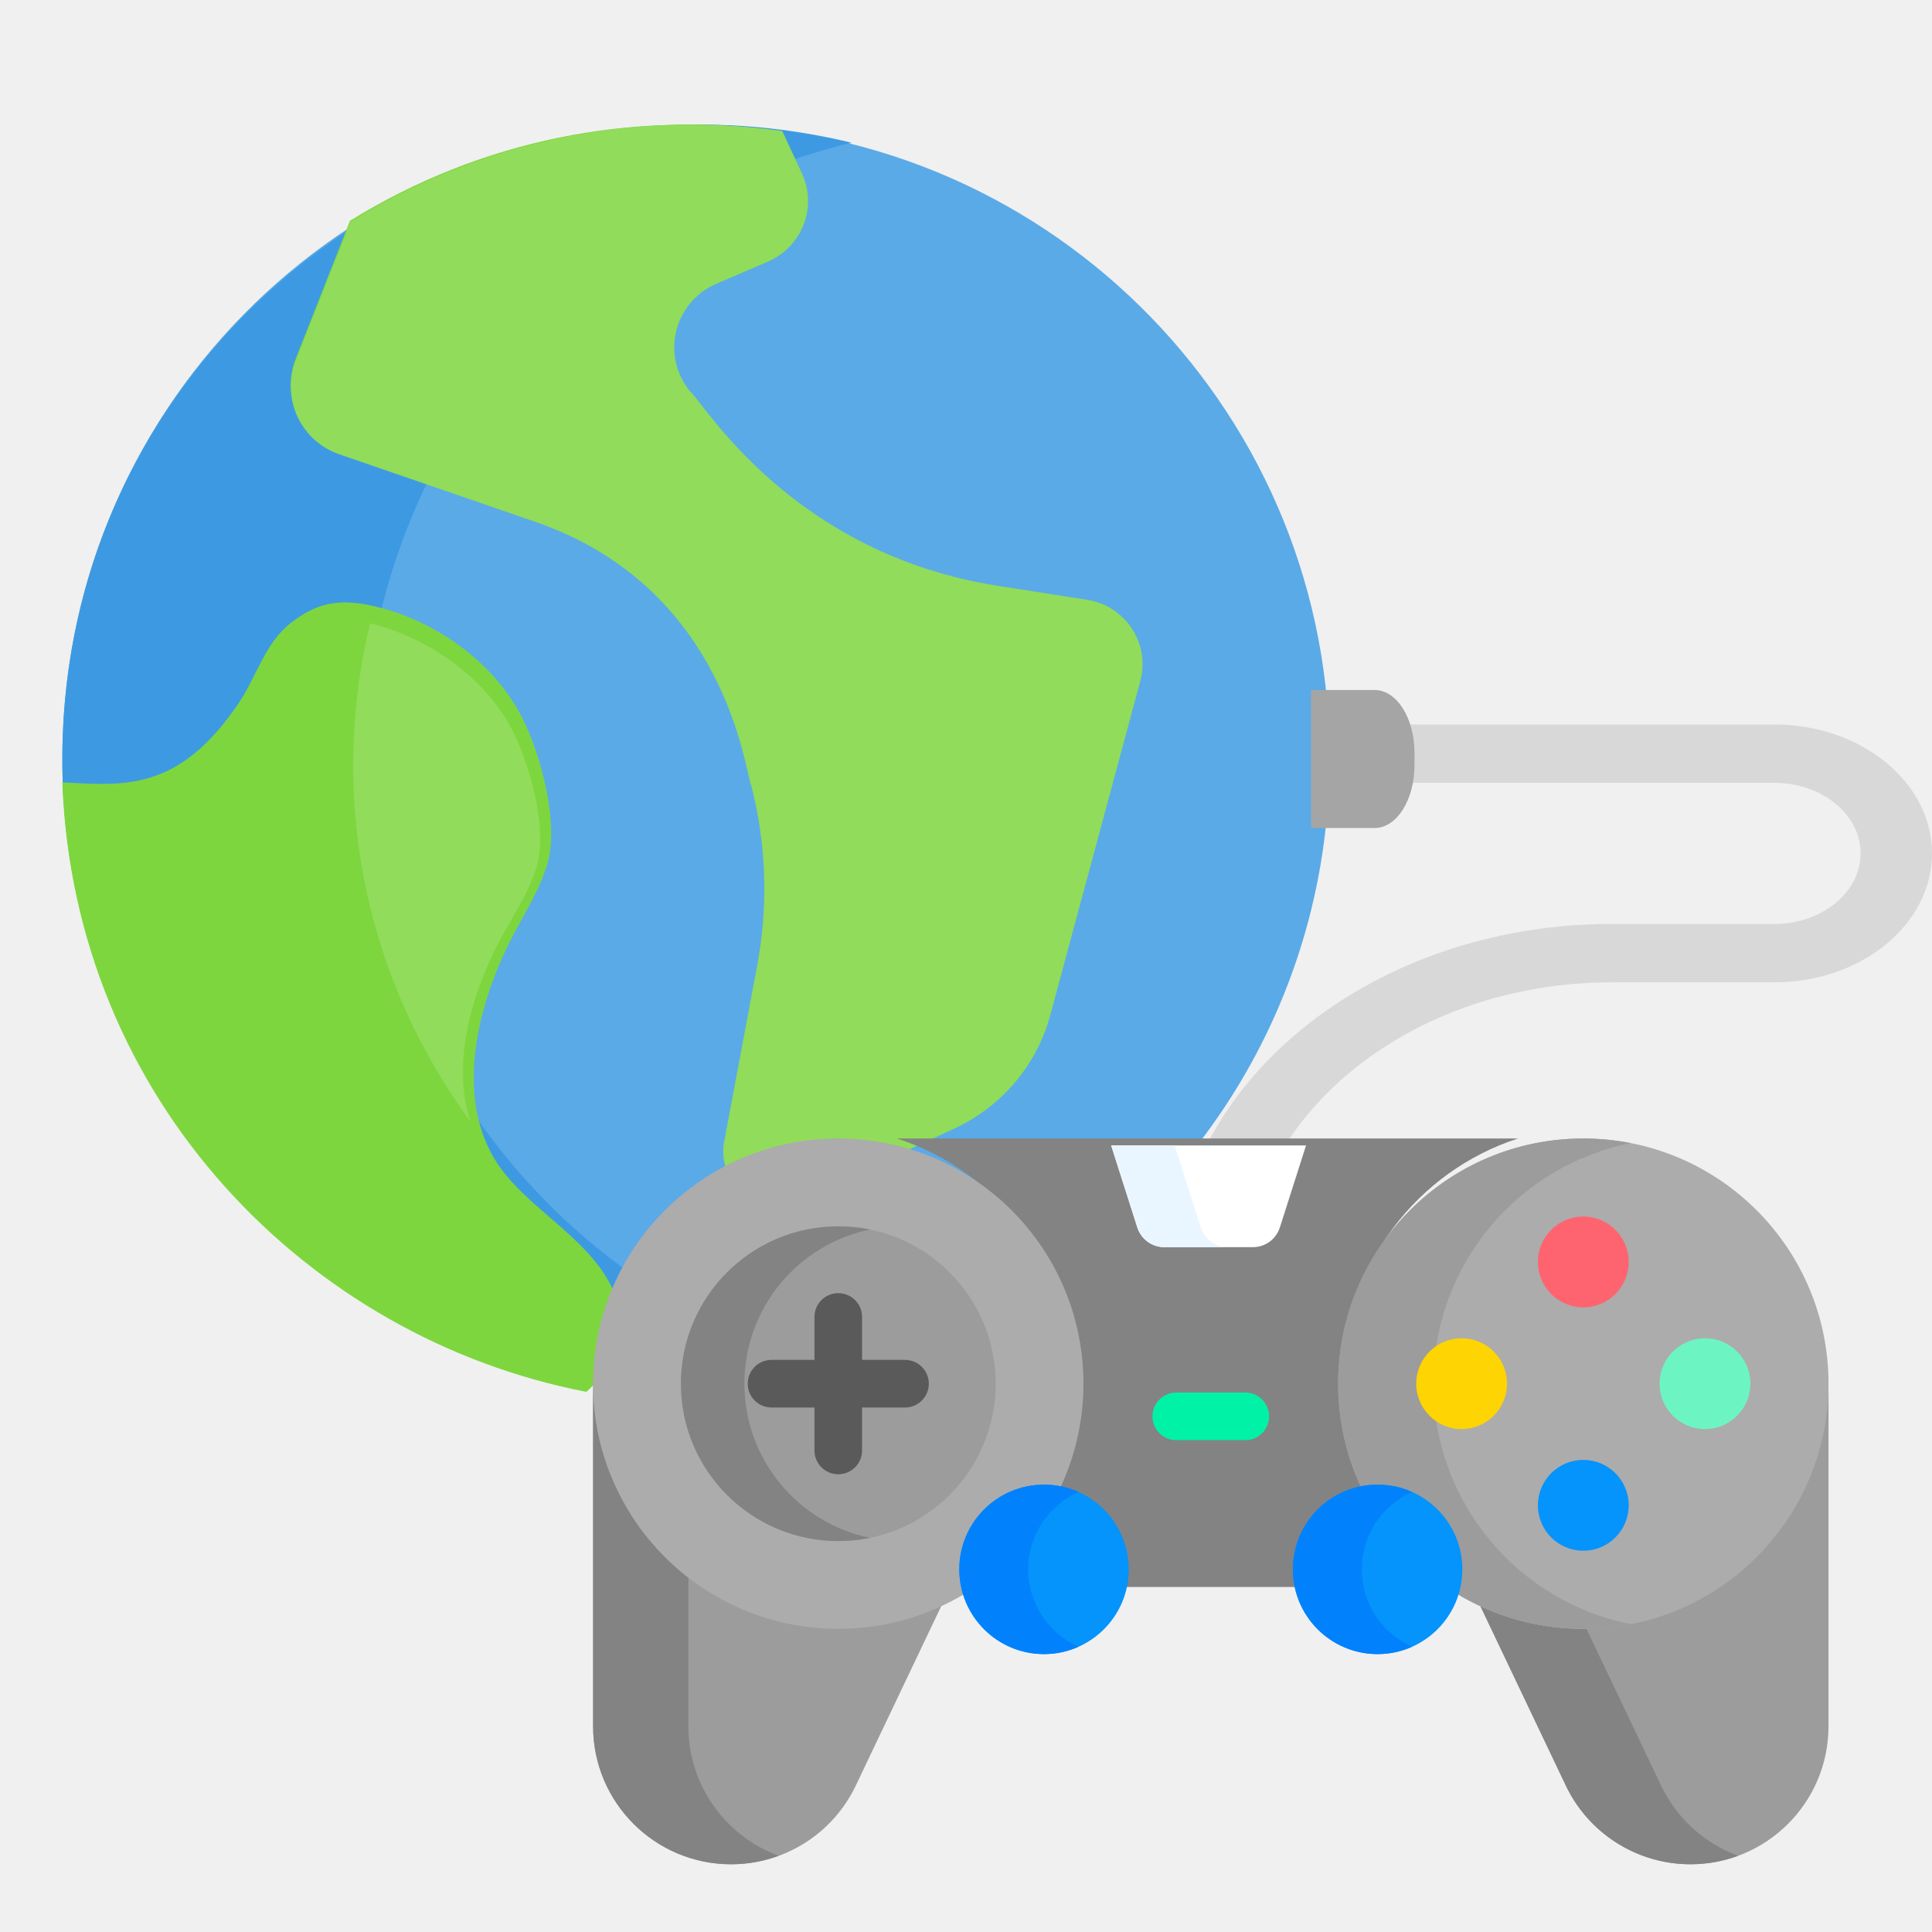
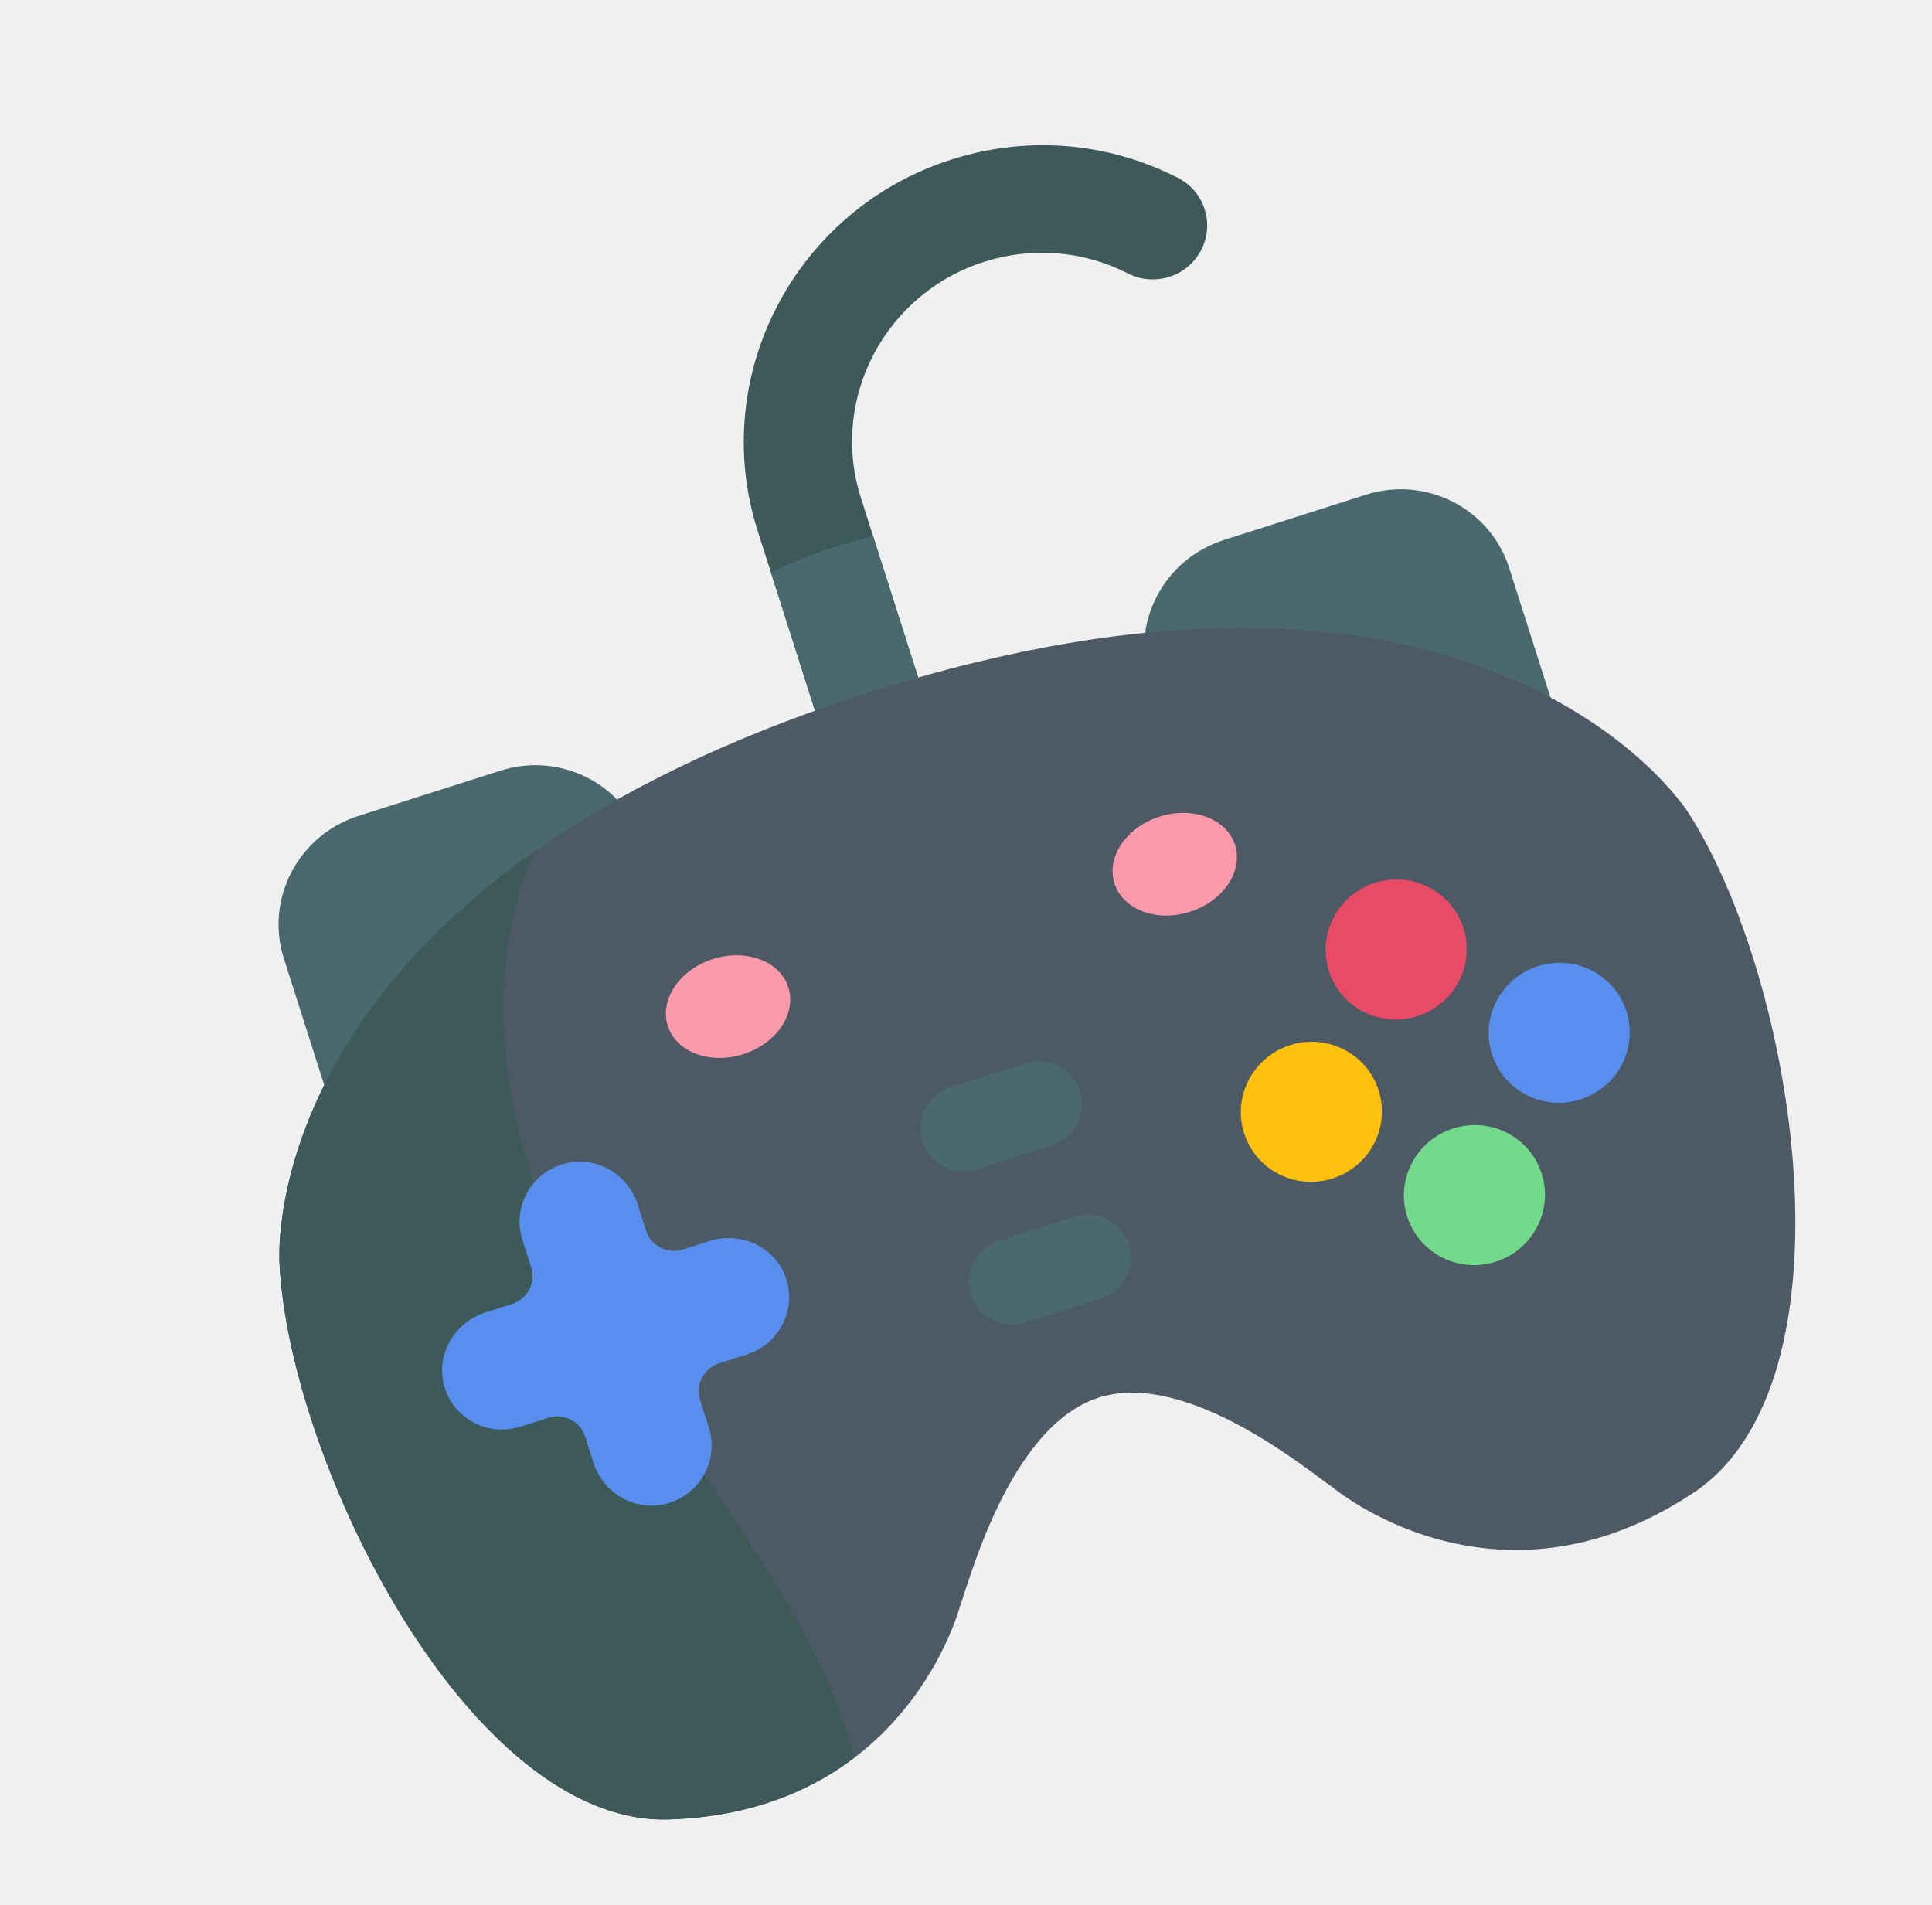
- <svg xmlns="http://www.w3.org/2000/svg" width="82" height="82" viewBox="0 0 82 82" fill="none">
-   <path d="M2.667 31.129C3.241 16.296 15.736 4.737 30.577 5.311C45.418 5.885 56.984 18.375 56.41 33.208C56.053 42.431 51.085 50.391 43.807 54.955C25.641 66.365 1.833 52.672 2.667 31.129Z" fill="#5AAAE7" />
-   <path d="M36.151 58.314C18.986 62.447 1.96 49.241 2.667 31.146C3.339 13.947 19.733 2.093 36.144 6.057C24.535 8.84 15.931 18.983 15.457 31.146C14.948 44.16 23.858 55.37 36.151 58.314Z" fill="#3D9AE2" />
-   <path d="M33.505 6.627C26.586 8.881 20.866 13.838 17.674 20.279L14.38 19.146C12.756 18.585 11.926 16.8 12.554 15.214C13.063 13.922 11.302 18.39 14.857 9.37C20.445 5.913 26.826 4.694 33.01 5.558L33.012 5.561L33.505 6.627Z" fill="#7ED63E" />
-   <path d="M26.452 56.551C26.447 57.941 25.742 58.24 24.889 59.075C13.103 56.803 3.139 46.712 2.646 33.208C5.204 33.327 7.583 33.67 10.176 29.773C10.898 28.688 11.254 27.291 12.34 26.442C13.416 25.601 14.332 25.415 15.671 25.685C18.326 26.223 20.945 28.04 22.183 30.501C22.964 32.056 23.736 34.957 23.234 36.657C22.883 37.849 22.174 38.894 21.625 39.993C20.12 43.014 19.192 47.166 21.506 49.913C22.619 51.234 24.127 52.168 25.226 53.5C25.915 54.33 26.455 55.448 26.452 56.551Z" fill="#7ED63E" />
-   <path d="M21.718 30.942C20.559 28.735 18.186 27.071 15.71 26.452C15.317 28.066 15.078 29.739 15.01 31.451C14.77 37.455 16.636 43.066 19.973 47.613C19.163 45.191 19.987 42.267 21.162 40.005C21.709 38.956 22.415 37.958 22.765 36.82C23.266 35.197 22.497 32.427 21.718 30.942Z" fill="#91DC5A" />
-   <path d="M51.301 55.643C51.3 55.643 51.298 55.643 51.296 55.643C50.46 55.641 49.784 55.085 49.786 54.4C49.817 46.027 58.171 39.215 68.409 39.215H75.31C77.329 39.215 78.971 37.872 78.971 36.221C78.971 34.571 77.329 33.227 75.31 33.227H58.269C57.432 33.227 56.754 32.673 56.754 31.989C56.754 31.305 57.432 30.75 58.269 30.75H75.31C78.999 30.75 82 33.204 82 36.221C82 39.239 78.999 41.693 75.31 41.693H68.409C59.836 41.693 52.841 47.397 52.816 54.408C52.813 55.091 52.136 55.643 51.301 55.643Z" fill="#D8D8D8" />
-   <path d="M55.643 29.286H58.346C59.279 29.286 60.035 30.478 60.035 31.948V32.481C60.035 33.951 59.279 35.143 58.346 35.143H55.643V29.286Z" fill="#A5A5A5" />
-   <path d="M59.163 59.696H55.425C54.752 59.696 54.206 59.151 54.206 58.477V56.852C54.206 55.731 55.117 54.82 56.238 54.82H58.351C59.471 54.82 60.383 55.731 60.383 56.852V58.477C60.383 59.151 59.837 59.696 59.163 59.696ZM58.351 57.258H58.352H58.351Z" fill="#5C666D" />
-   <path d="M48.399 28.902L44.576 43.089C44.004 45.209 42.515 46.969 40.508 47.898L33.952 50.923C32.267 51.701 30.398 50.267 30.736 48.454L32.139 40.967C32.613 38.439 32.527 35.839 31.887 33.346C31.626 32.825 30.878 24.959 22.717 22.148L14.399 19.281C12.761 18.715 11.922 16.912 12.555 15.31L14.88 9.407C20.299 6.031 26.76 4.662 33.201 5.558L34.037 7.362C34.699 8.792 34.046 10.479 32.591 11.106L30.407 12.042C28.604 12.818 28.043 15.082 29.28 16.598C29.916 17.167 33.63 23.506 42.39 24.871L46.138 25.456C47.773 25.712 48.826 27.315 48.399 28.902Z" fill="#91DC5A" />
-   <path d="M45.475 58.458C45.475 60.114 45.093 61.682 44.412 63.082C46.147 63.345 47.481 64.839 47.481 66.637C47.481 66.883 47.456 67.124 47.408 67.356H55.092C55.044 67.124 55.019 66.883 55.019 66.637C55.019 64.839 56.353 63.345 58.088 63.082C57.407 61.682 57.025 60.114 57.025 58.458C57.025 53.73 60.136 49.713 64.428 48.321H38.071C42.364 49.713 45.475 53.73 45.475 58.458Z" fill="#838383" />
-   <path d="M47.161 48.616L48.272 52.098C48.431 52.595 48.893 52.933 49.415 52.933H53.179C53.701 52.933 54.163 52.595 54.321 52.098L55.432 48.616H47.161Z" fill="white" />
-   <path d="M50.967 52.098L49.856 48.616H47.161L48.272 52.098C48.431 52.595 48.893 52.933 49.415 52.933H52.109C51.587 52.933 51.126 52.595 50.967 52.098Z" fill="#EAF6FF" />
-   <path d="M52.854 61.125H49.925C49.367 61.125 48.914 60.672 48.914 60.114C48.914 59.556 49.366 59.104 49.925 59.104H52.854C53.412 59.104 53.864 59.556 53.864 60.114C53.864 60.672 53.412 61.125 52.854 61.125Z" fill="#00F2A6" />
-   <path d="M35.579 69.004C29.913 69.004 25.304 64.394 25.304 58.729C25.304 58.624 25.308 58.52 25.312 58.416L25.173 58.43V73.268C25.173 76.503 27.796 79.126 31.032 79.126C33.291 79.126 35.35 77.827 36.321 75.787L40.036 67.986C38.687 68.638 37.175 69.004 35.579 69.004Z" fill="#9C9C9C" />
-   <path d="M29.215 73.266V66.957C26.757 65.054 25.173 62.076 25.173 58.727V73.266C25.173 76.502 27.796 79.125 31.032 79.125C31.733 79.125 32.414 78.999 33.05 78.766C30.811 77.942 29.215 75.79 29.215 73.266Z" fill="#838383" />
-   <path d="M40.845 66.608C40.845 64.697 42.4 63.143 44.311 63.143C44.537 63.143 44.758 63.165 44.973 63.207C45.621 61.85 45.985 60.331 45.985 58.727C45.985 52.98 41.326 48.321 35.579 48.321C29.832 48.321 25.173 52.98 25.173 58.727C25.173 64.474 29.832 69.133 35.579 69.133C37.563 69.133 39.417 68.577 40.994 67.614C40.898 67.295 40.845 66.958 40.845 66.608Z" fill="#ACACAC" />
-   <path d="M35.58 65.408C39.269 65.408 42.26 62.417 42.26 58.728C42.26 55.039 39.269 52.049 35.58 52.049C31.891 52.049 28.9 55.039 28.9 58.728C28.9 62.417 31.891 65.408 35.58 65.408Z" fill="#9C9C9C" />
-   <path d="M31.595 58.728C31.595 55.501 33.884 52.808 36.927 52.185C36.492 52.096 36.041 52.049 35.58 52.049C31.891 52.049 28.9 55.039 28.9 58.728C28.9 62.417 31.891 65.408 35.58 65.408C36.041 65.408 36.492 65.361 36.927 65.272C33.884 64.648 31.595 61.956 31.595 58.728Z" fill="#838383" />
-   <path d="M44.311 70.205C46.297 70.205 47.908 68.594 47.908 66.608C47.908 64.622 46.297 63.012 44.311 63.012C42.325 63.012 40.715 64.622 40.715 66.608C40.715 68.594 42.325 70.205 44.311 70.205Z" fill="#0593FC" />
-   <path d="M43.639 66.608C43.639 65.143 44.516 63.883 45.773 63.322C45.326 63.123 44.832 63.012 44.311 63.012C42.325 63.012 40.715 64.622 40.715 66.608C40.715 68.594 42.325 70.205 44.311 70.205C44.832 70.205 45.326 70.093 45.773 69.894C44.516 69.334 43.639 68.074 43.639 66.608Z" fill="#0182FC" />
-   <path d="M38.411 57.718H36.589V55.895C36.589 55.337 36.137 54.885 35.579 54.885C35.02 54.885 34.568 55.337 34.568 55.895V57.718H32.746C32.188 57.718 31.735 58.17 31.735 58.728C31.735 59.286 32.188 59.739 32.746 59.739H34.568V61.561C34.568 62.119 35.02 62.572 35.579 62.572C36.137 62.572 36.589 62.119 36.589 61.561V59.739H38.411C38.969 59.739 39.422 59.286 39.422 58.728C39.422 58.17 38.97 57.718 38.411 57.718Z" fill="#5A5A5A" />
-   <path d="M77.47 58.973C77.339 64.525 72.785 69.003 67.201 69.003C65.605 69.003 64.093 68.637 62.744 67.985L66.459 75.785C67.43 77.826 69.489 79.125 71.748 79.125C74.984 79.125 77.607 76.502 77.607 73.266V58.99L77.47 58.973Z" fill="#9C9C9C" />
-   <path d="M70.501 75.785L67.332 69.13C67.288 69.13 67.245 69.133 67.202 69.133C65.641 69.133 64.162 68.787 62.834 68.172L66.459 75.785C67.431 77.825 69.489 79.125 71.749 79.125C72.46 79.125 73.142 78.998 73.772 78.766C72.358 78.247 71.171 77.192 70.501 75.785Z" fill="#838383" />
-   <path d="M67.201 48.321C61.454 48.321 56.795 52.98 56.795 58.727C56.795 60.331 57.159 61.85 57.807 63.207C58.021 63.165 58.242 63.143 58.469 63.143C60.38 63.143 61.934 64.697 61.934 66.608C61.934 66.958 61.882 67.295 61.785 67.614C63.363 68.577 65.217 69.133 67.201 69.133C72.948 69.133 77.607 64.474 77.607 58.727C77.607 52.98 72.948 48.321 67.201 48.321Z" fill="#ACACAC" />
-   <path d="M60.837 58.727C60.837 53.671 64.442 49.459 69.222 48.519C68.568 48.39 67.893 48.321 67.201 48.321C61.454 48.321 56.795 52.98 56.795 58.727C56.795 60.331 57.159 61.85 57.807 63.207C58.021 63.165 58.242 63.143 58.469 63.143C60.38 63.143 61.934 64.697 61.934 66.608C61.934 66.958 61.882 67.295 61.785 67.614C63.363 68.577 65.217 69.133 67.201 69.133C67.892 69.133 68.568 69.064 69.222 68.935C64.442 67.994 60.837 63.782 60.837 58.727Z" fill="#9C9C9C" />
-   <path d="M62.036 60.654C63.101 60.654 63.963 59.791 63.963 58.727C63.963 57.662 63.101 56.8 62.036 56.8C60.972 56.8 60.109 57.662 60.109 58.727C60.109 59.791 60.972 60.654 62.036 60.654Z" fill="#FED402" />
-   <path d="M72.365 60.654C73.429 60.654 74.292 59.791 74.292 58.727C74.292 57.662 73.429 56.8 72.365 56.8C71.3 56.8 70.438 57.662 70.438 58.727C70.438 59.791 71.3 60.654 72.365 60.654Z" fill="#6CF5C2" />
-   <path d="M67.201 55.489C68.265 55.489 69.127 54.626 69.127 53.561C69.127 52.497 68.265 51.634 67.201 51.634C66.136 51.634 65.273 52.497 65.273 53.561C65.273 54.626 66.136 55.489 67.201 55.489Z" fill="#FE646F" />
-   <path d="M67.201 65.817C68.265 65.817 69.127 64.954 69.127 63.89C69.127 62.826 68.265 61.963 67.201 61.963C66.136 61.963 65.273 62.826 65.273 63.89C65.273 64.954 66.136 65.817 67.201 65.817Z" fill="#0593FC" />
-   <path d="M58.469 70.205C60.456 70.205 62.066 68.594 62.066 66.608C62.066 64.622 60.456 63.012 58.469 63.012C56.483 63.012 54.873 64.622 54.873 66.608C54.873 68.594 56.483 70.205 58.469 70.205Z" fill="#0593FC" />
-   <path d="M57.797 66.608C57.797 65.143 58.674 63.883 59.931 63.322C59.485 63.123 58.99 63.012 58.469 63.012C56.483 63.012 54.873 64.622 54.873 66.608C54.873 68.594 56.483 70.205 58.469 70.205C58.99 70.205 59.485 70.093 59.931 69.894C58.674 69.334 57.797 68.074 57.797 66.608Z" fill="#0182FC" />
+ <svg xmlns="http://www.w3.org/2000/svg" width="71" height="70" viewBox="0 0 71 70" fill="none">
+   <g clip-path="url(#clip0)">
+     <path d="M25.876 37.971L12.652 42.187L10.433 35.228C9.734 33.037 10.961 30.689 13.172 29.984L18.388 28.321C20.599 27.616 22.959 28.821 23.657 31.012L25.876 37.971Z" fill="#4A696F" />
+     <path d="M57.68 27.831L44.456 32.047L42.238 25.088C41.539 22.897 42.766 20.549 44.977 19.844L50.193 18.181C52.404 17.476 54.764 18.681 55.462 20.872L57.681 27.831L57.68 27.831Z" fill="#4A696F" />
+     <path d="M34.986 35.353C33.938 35.687 32.82 35.116 32.489 34.078L27.841 19.5C26.027 13.811 29.223 7.693 34.965 5.863C37.746 4.976 40.703 5.216 43.291 6.537C44.266 7.035 44.645 8.225 44.139 9.196C43.632 10.166 42.43 10.549 41.455 10.051C39.811 9.211 37.931 9.059 36.163 9.622C32.514 10.786 30.483 14.674 31.636 18.29L36.283 32.868C36.614 33.907 36.033 35.019 34.986 35.353Z" fill="#3E5959" />
+     <path d="M28.33 21.032L32.489 34.078C32.82 35.116 33.938 35.687 34.986 35.353C36.034 35.019 36.615 33.907 36.284 32.868L32.087 19.706C30.602 20.06 29.349 20.54 28.33 21.032Z" fill="#4A696F" />
+     <path d="M62.067 29.898C61.105 28.395 53.173 18.676 31.952 25.442C10.73 32.207 10.185 44.629 10.271 46.412C10.622 53.703 17.24 67.099 24.594 66.862C33.352 66.579 35.285 59.003 35.285 59.003C35.587 58.261 37.063 52.417 40.379 51.36C43.695 50.303 48.281 54.214 48.957 54.644C48.957 54.644 54.918 59.703 62.224 54.865C68.358 50.802 66.001 36.047 62.067 29.898Z" fill="#4D5A65" />
+     <path d="M10.271 46.412C10.621 53.703 17.24 67.099 24.593 66.862C27.6 66.764 29.801 65.808 31.397 64.594C30.275 60.409 28.265 57.691 22.845 49.704C15.508 38.894 19.672 31.27 19.672 31.27C10.499 37.714 10.206 45.071 10.271 46.412Z" fill="#3E5959" />
+     <path d="M53.78 34.106C54.211 35.458 53.454 36.908 52.089 37.343C50.724 37.778 49.268 37.034 48.837 35.682C48.405 34.329 49.163 32.88 50.527 32.444C51.893 32.009 53.349 32.753 53.78 34.106Z" fill="#E94B67" />
+     <path d="M56.657 43.13C57.088 44.482 56.331 45.932 54.966 46.367C53.601 46.802 52.145 46.058 51.713 44.706C51.282 43.353 52.039 41.904 53.404 41.469C54.77 41.034 56.226 41.777 56.657 43.13Z" fill="#73DA8C" />
+     <path d="M59.772 37.166C60.203 38.518 59.446 39.968 58.081 40.403C56.716 40.838 55.26 40.094 54.829 38.742C54.397 37.389 55.155 35.94 56.52 35.505C57.885 35.07 59.341 35.813 59.772 37.166Z" fill="#588FEF" />
+     <path d="M50.665 40.069C51.096 41.422 50.339 42.871 48.974 43.306C47.609 43.742 46.152 42.998 45.721 41.645C45.29 40.293 46.047 38.844 47.412 38.408C48.777 37.973 50.234 38.717 50.665 40.069Z" fill="#FFC10E" />
+     <path d="M26.069 45.607L25.099 45.916C24.529 46.098 23.921 45.787 23.741 45.223L23.434 44.262C23.073 43.127 21.875 42.445 20.718 42.77C19.503 43.11 18.82 44.377 19.196 45.558L19.519 46.569C19.699 47.133 19.383 47.739 18.813 47.92L17.843 48.229C16.698 48.594 16.005 49.787 16.325 50.933C16.662 52.137 17.934 52.808 19.126 52.428L20.147 52.103C20.716 51.921 21.325 52.232 21.505 52.797L21.811 53.758C22.172 54.892 23.37 55.574 24.527 55.249C25.742 54.909 26.425 53.642 26.049 52.462L25.727 51.45C25.547 50.886 25.863 50.281 26.433 50.099L27.453 49.773C28.644 49.394 29.293 48.109 28.871 46.933C28.469 45.813 27.213 45.242 26.069 45.607Z" fill="#588FEF" />
+     <path d="M40.447 47.724L37.692 48.602C36.851 48.87 35.955 48.412 35.69 47.579C35.424 46.747 35.89 45.854 36.731 45.587L39.486 44.708C40.326 44.44 41.222 44.898 41.488 45.731C41.754 46.563 41.288 47.456 40.447 47.724Z" fill="#4A696F" />
+     <path d="M38.651 42.09L35.896 42.969C35.056 43.237 34.159 42.779 33.894 41.946C33.628 41.113 34.094 40.221 34.935 39.953L37.69 39.075C38.53 38.807 39.426 39.265 39.692 40.098C39.958 40.93 39.492 41.822 38.651 42.09Z" fill="#4A696F" />
+     <path d="M28.971 36.286C28.664 35.32 27.422 34.853 26.198 35.244C24.974 35.634 24.232 36.733 24.54 37.699C24.848 38.664 26.089 39.131 27.313 38.74C28.537 38.35 29.279 37.251 28.971 36.286Z" fill="#FC9AAB" />
+     <path d="M45.388 31.052C45.08 30.086 43.838 29.62 42.614 30.01C41.39 30.4 40.648 31.499 40.956 32.465C41.264 33.43 42.505 33.897 43.729 33.507C44.953 33.117 45.695 32.017 45.388 31.052Z" fill="#FC9AAB" />
+   </g>
+   <defs>
+     <clipPath id="clip0">
+       <rect width="56" height="55.486" fill="white" transform="translate(0 17.0101) rotate(-17.6831)" />
+     </clipPath>
+   </defs>
</svg>
